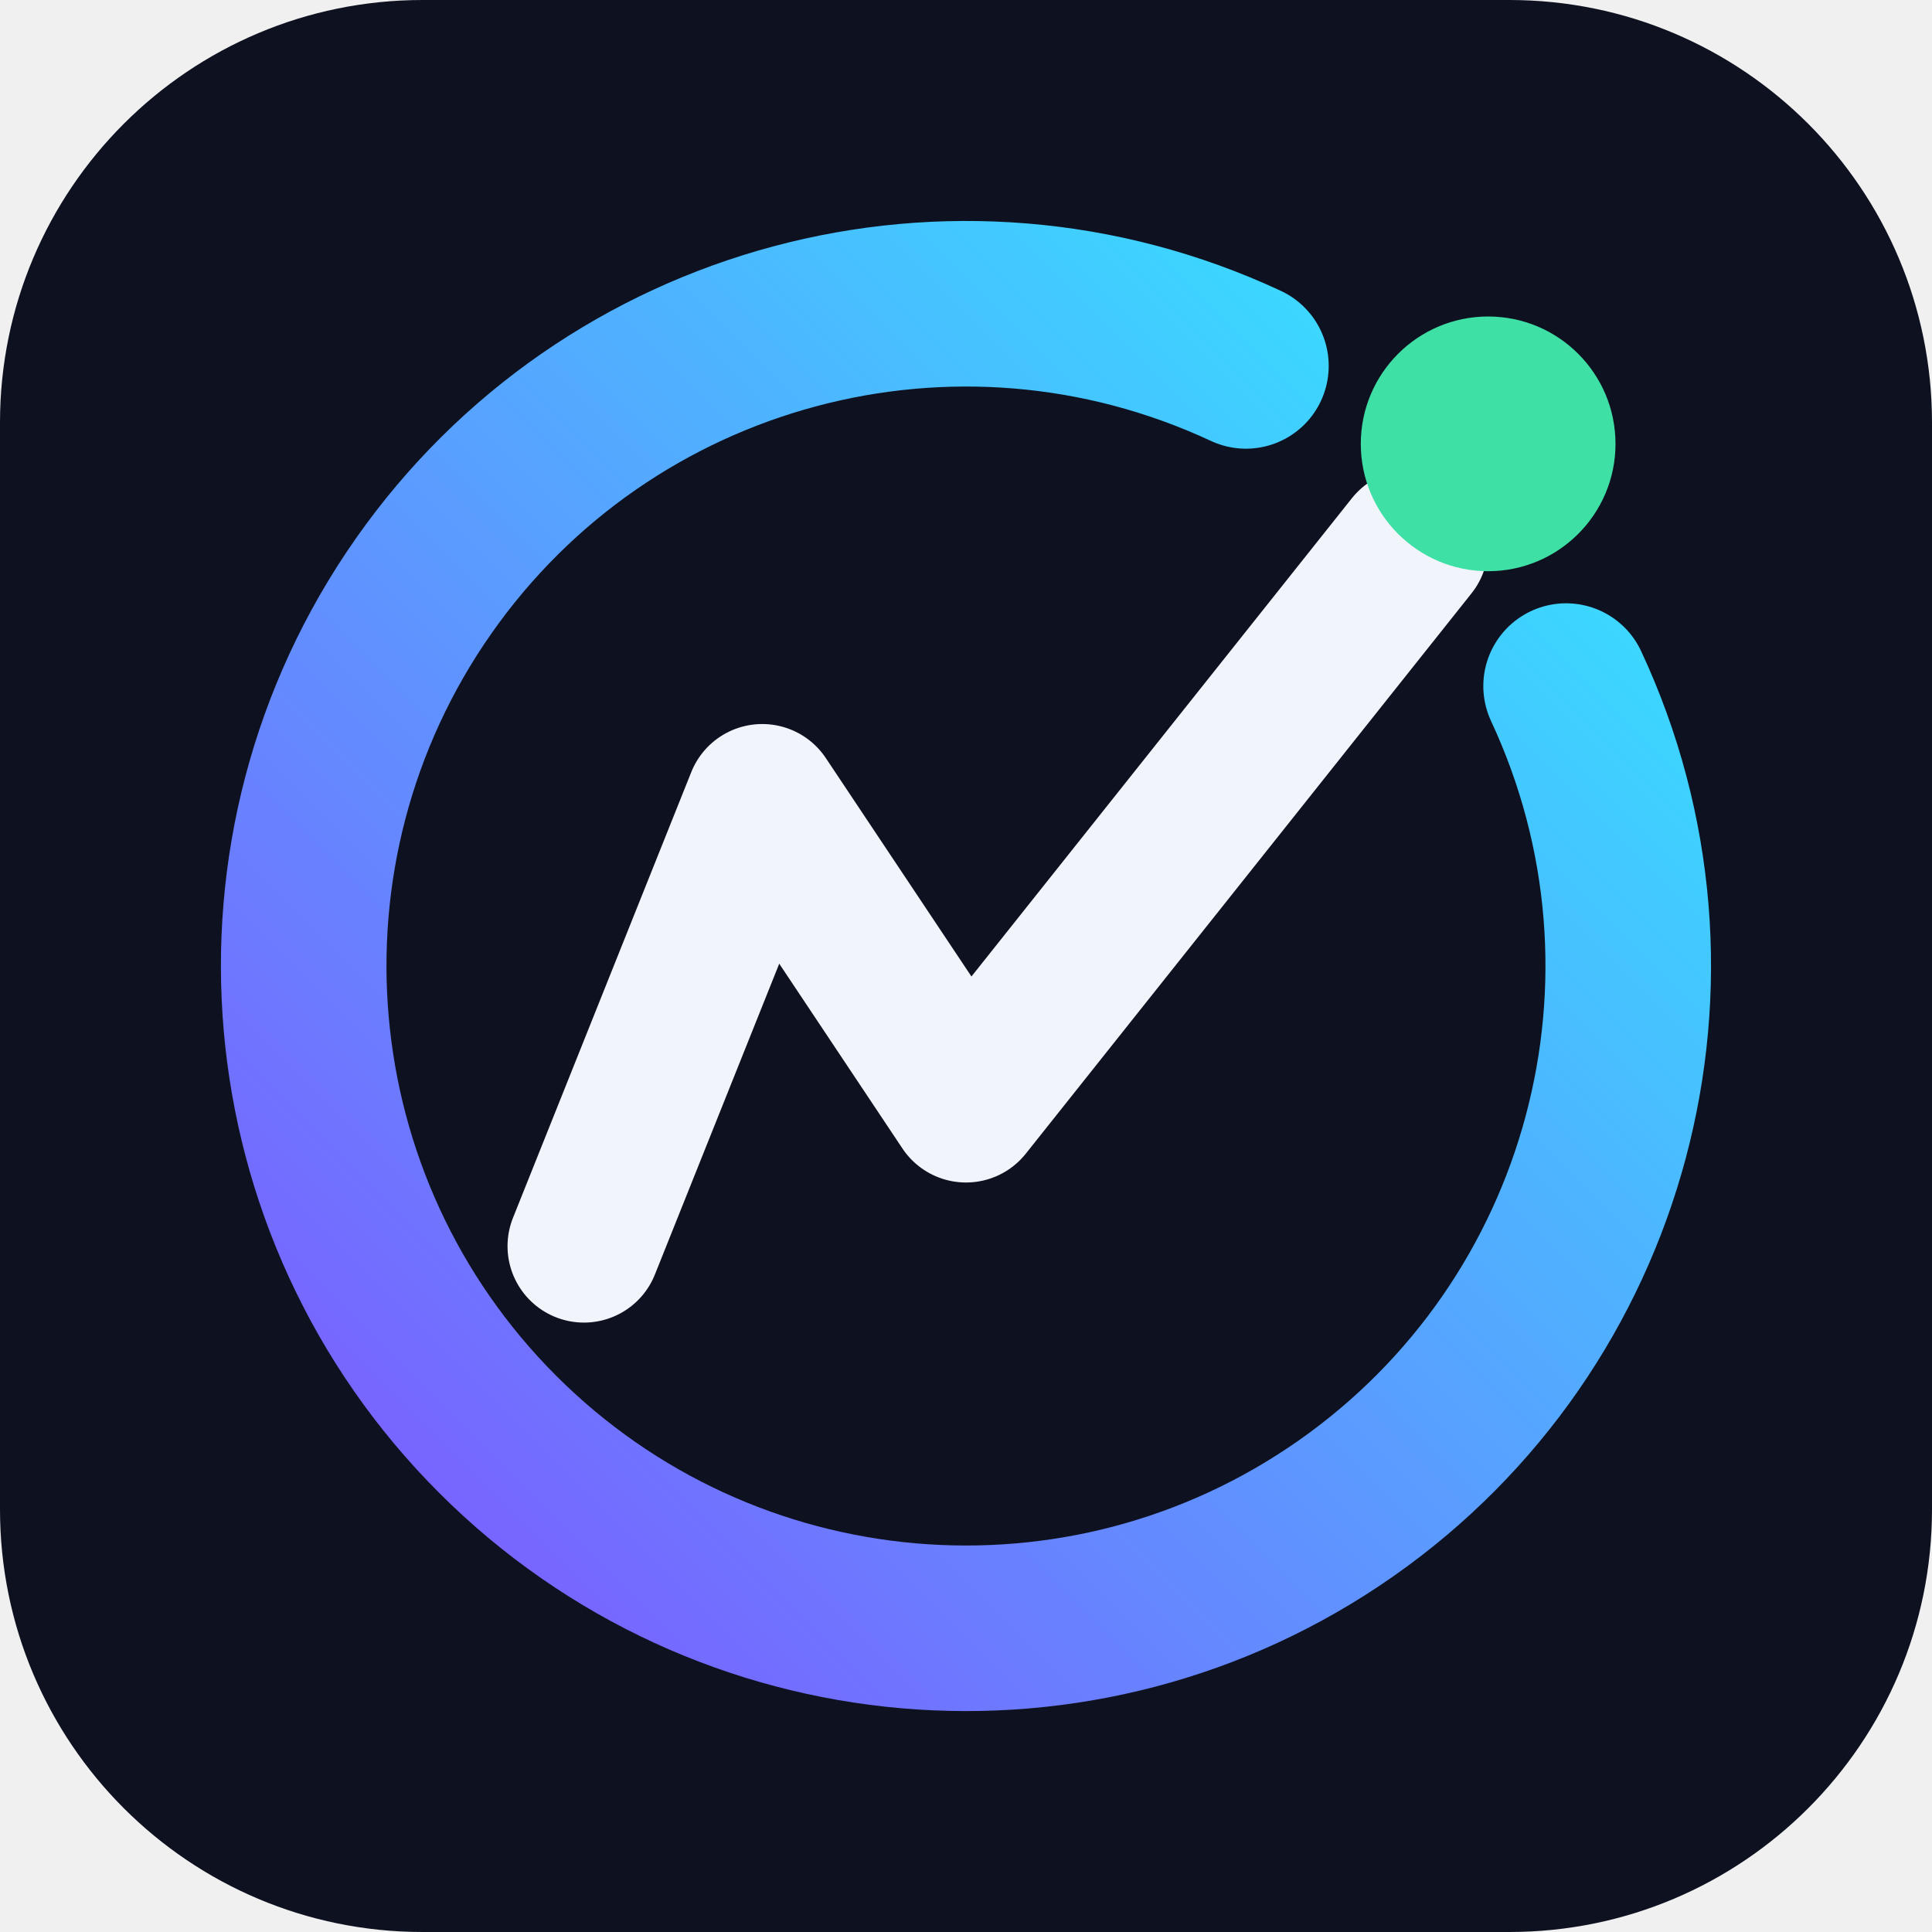
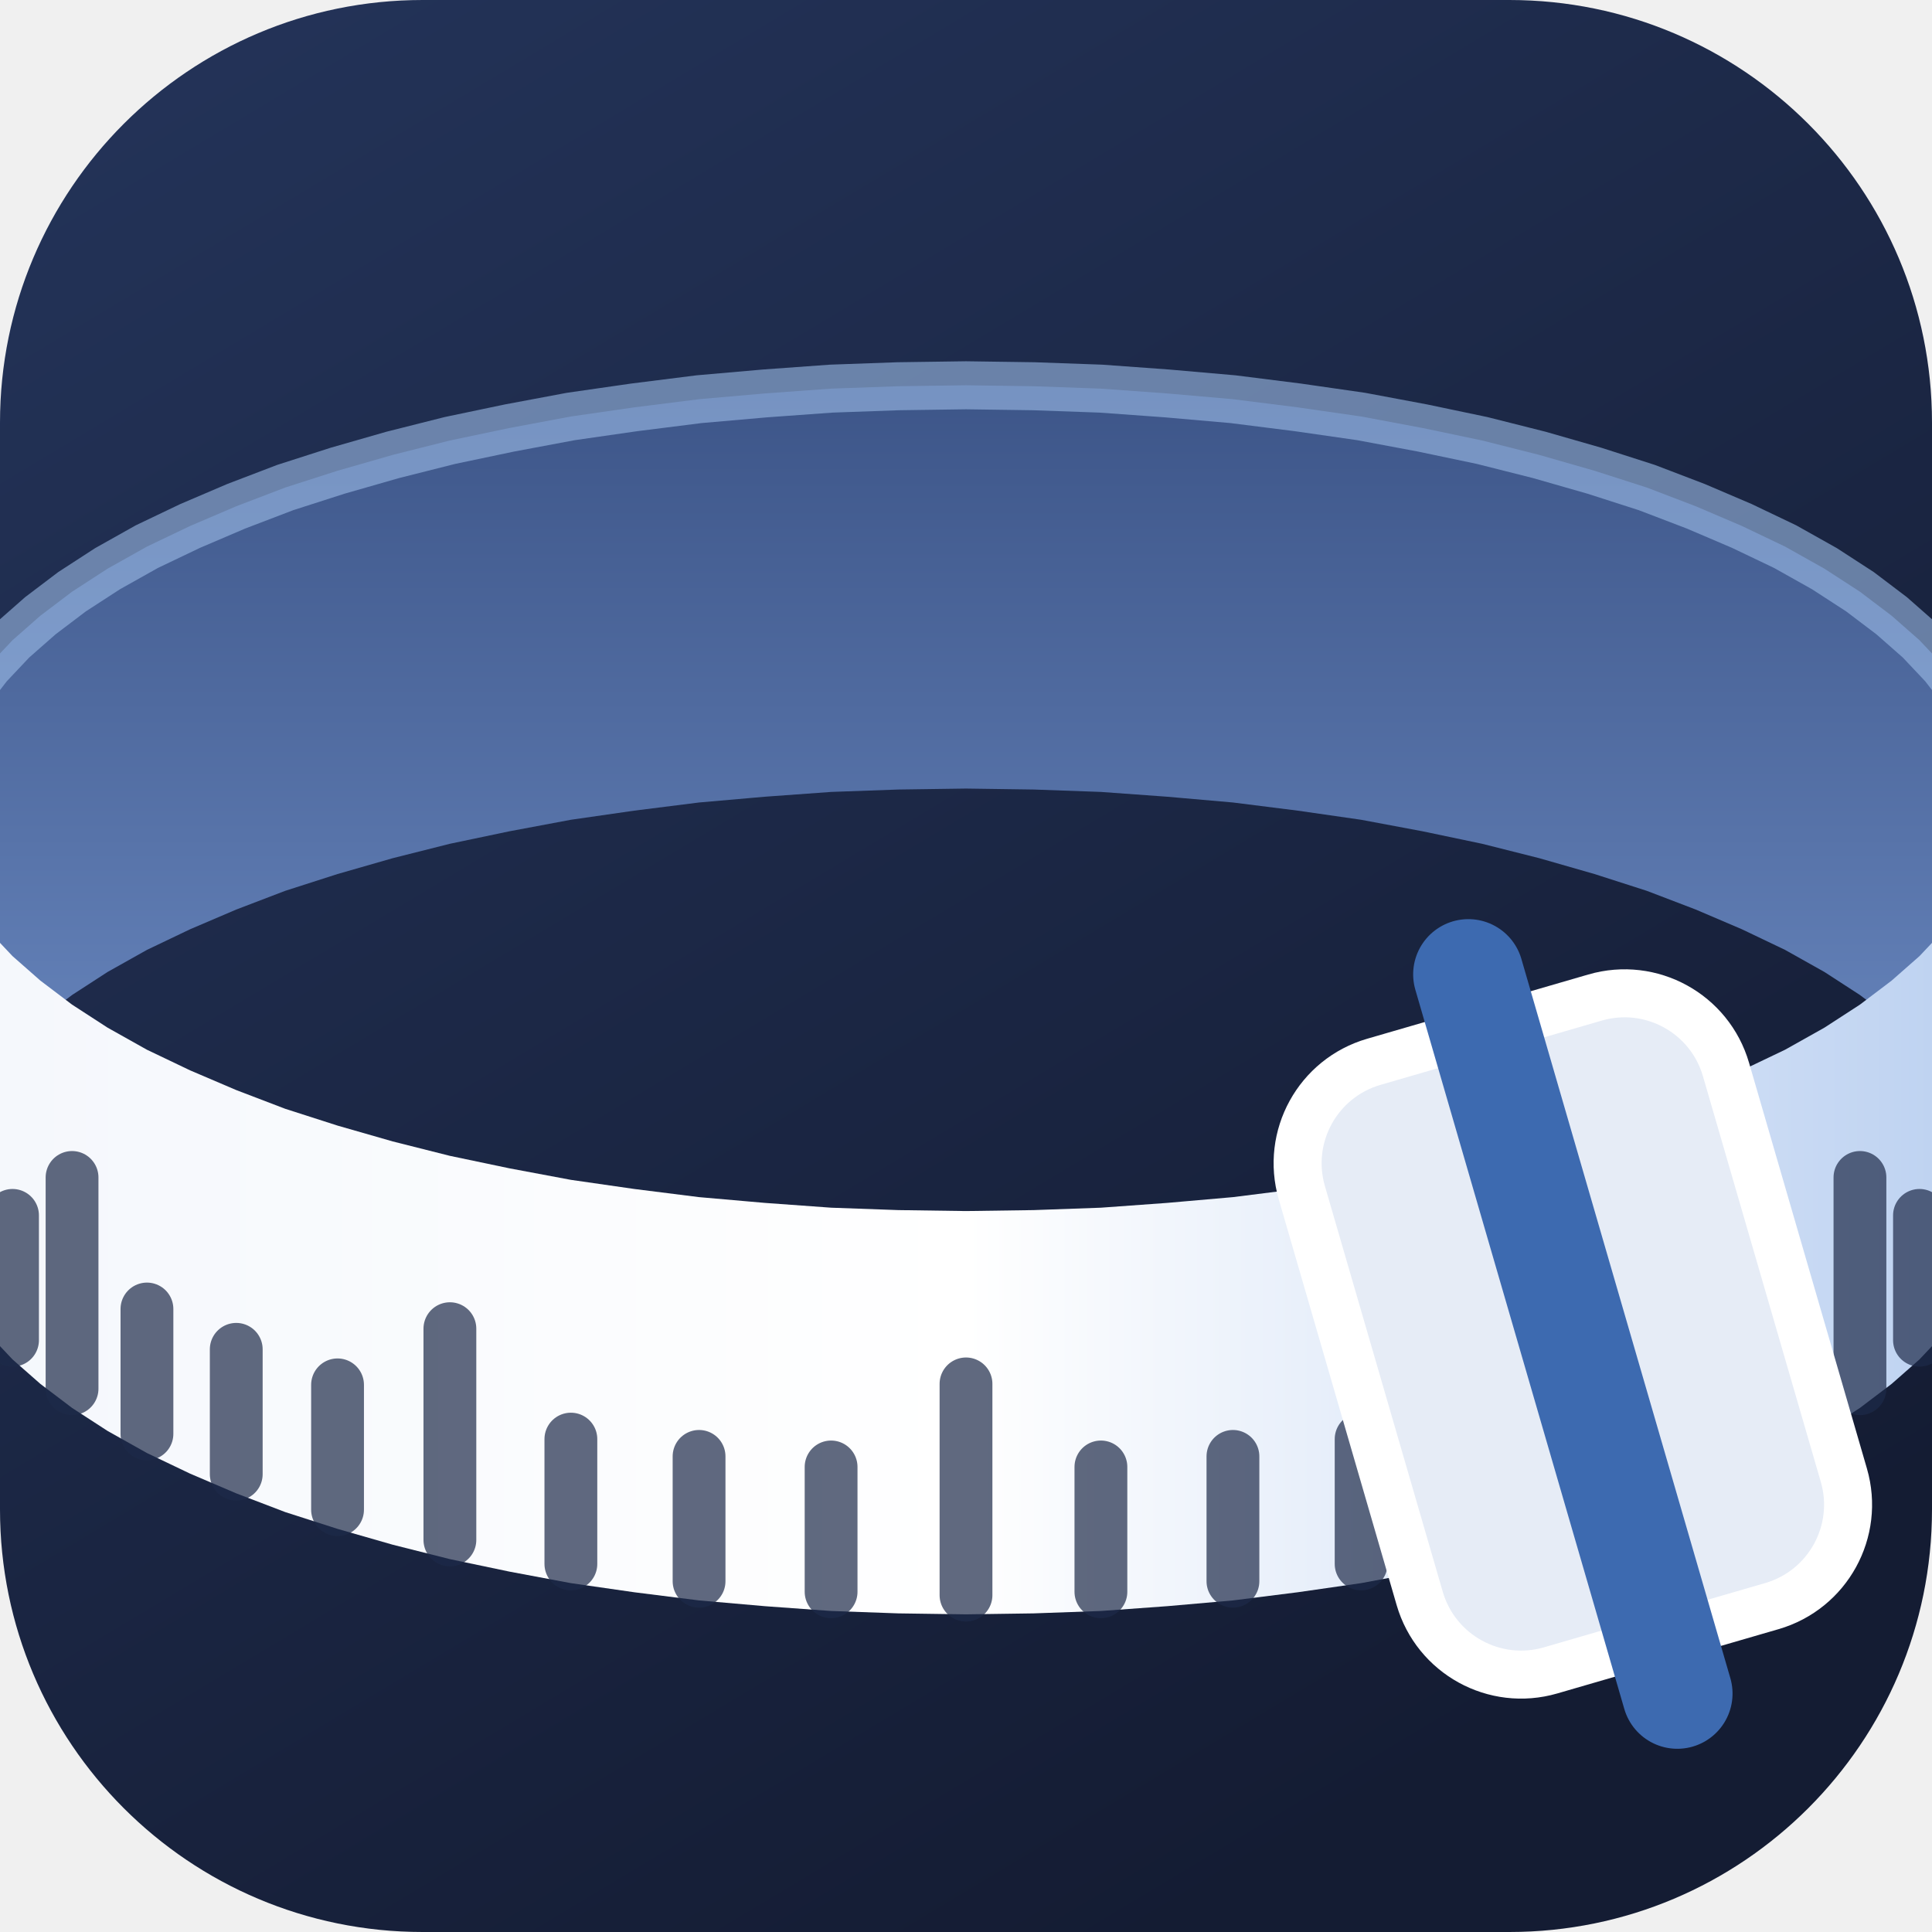
<svg xmlns="http://www.w3.org/2000/svg" viewBox="0 0 64 64">
-   <rect width="64" height="64" rx="14" fill="#0e1220" />
-   <g transform="translate(5 5) scale(.84375)">
+   <defs>
+     <linearGradient id="tile" x1="0" y1="0" x2="0.6" y2="1">
+       <stop offset="0" stop-color="#24345a" />
+       <stop offset="1" stop-color="#141c33" />
+     </linearGradient>
+   </defs>
+   <rect width="64" height="64" rx="14" fill="url(#tile)" />
+   <g transform="translate(32 32) scale(1.12) translate(-32 -32)">
    <defs>
-       <linearGradient id="mc-ring" x1="8" y1="56" x2="56" y2="8" gradientUnits="userSpaceOnUse">
-         <stop offset="0" stop-color="#7c5cff" />
-         <stop offset="1" stop-color="#35e3ff" />
+       <linearGradient id="ffa" x1="10" y1="0" x2="54" y2="0" gradientUnits="userSpaceOnUse">
+         <stop offset="0" stop-color="#f4f7fc" />
+         <stop offset=".5" stop-color="#ffffff" />
+         <stop offset="1" stop-color="#b9cff0" />
+       </linearGradient>
+       <linearGradient id="fba" x1="0" y1="20" x2="0" y2="38" gradientUnits="userSpaceOnUse">
+         <stop offset="0" stop-color="#3a5285" />
+         <stop offset="1" stop-color="#6d8cc4" />
      </linearGradient>
    </defs>
-     <path d="M55.56 21.01A26 26 0 1 1 42.99 8.44" fill="none" stroke="url(#mc-ring)" stroke-width="6.5" stroke-linecap="round" />
-     <path d="M17 43 24 25.5 32 37.5 49.5 15.5" fill="none" stroke="#f2f4fb" stroke-width="6" stroke-linecap="round" stroke-linejoin="round" />
-     <circle cx="52.5" cy="11.5" r="5" fill="#3fe0a5" />
+     <g transform="translate(32 33) scale(1.42) translate(-32 -33.7)">
+       <path d="M10.5 29.5 L10.55 28.94 L10.68 28.38 L10.91 27.82 L11.23 27.27 L11.64 26.74 L12.14 26.21 L12.72 25.7 L13.38 25.2 L14.12 24.72 L14.94 24.26 L15.84 23.83 L16.8 23.42 L17.82 23.03 L18.91 22.68 L20.06 22.35 L21.25 22.05 L22.49 21.79 L23.77 21.55 L25.09 21.36 L26.44 21.19 L27.81 21.07 L29.19 20.97 L30.59 20.92 L32 20.9 L33.41 20.92 L34.81 20.97 L36.19 21.07 L37.56 21.19 L38.91 21.36 L40.23 21.55 L41.51 21.79 L42.75 22.05 L43.94 22.35 L45.09 22.68 L46.18 23.03 L47.2 23.42 L48.16 23.83 L49.06 24.26 L49.88 24.72 L50.62 25.2 L51.28 25.7 L51.86 26.21 L52.36 26.74 L52.77 27.27 L53.09 27.82 L53.32 28.38 L53.45 28.94 L53.5 29.5 L53.5 37.9 L53.45 37.34 L53.32 36.78 L53.09 36.22 L52.77 35.67 L52.36 35.14 L51.86 34.61 L51.28 34.1 L50.62 33.6 L49.88 33.12 L49.06 32.66 L48.16 32.23 L47.2 31.82 L46.18 31.43 L45.09 31.08 L43.94 30.75 L42.75 30.45 L41.51 30.19 L40.23 29.95 L38.91 29.76 L37.56 29.59 L36.19 29.47 L34.81 29.37 L33.41 29.32 L32 29.3 L30.59 29.32 L29.19 29.37 L27.81 29.47 L26.44 29.59 L25.09 29.76 L23.77 29.95 L22.49 30.19 L21.25 30.45 L20.06 30.75 L18.91 31.08 L17.82 31.43 L16.8 31.82 L15.84 32.23 L14.94 32.66 L14.12 33.12 L13.38 33.6 L12.72 34.1 L12.14 34.61 L11.64 35.14 L11.23 35.67 L10.91 36.22 L10.68 36.78 L10.55 37.34 L10.5 37.9 Z" fill="url(#fba)" />
+       <path d="M10.5 29.5 L10.55 28.94 L10.68 28.38 L10.91 27.82 L11.23 27.27 L11.64 26.74 L12.14 26.21 L12.72 25.7 L13.38 25.2 L14.12 24.72 L14.94 24.26 L15.84 23.83 L16.8 23.42 L17.82 23.03 L18.91 22.68 L20.06 22.35 L21.25 22.05 L22.49 21.79 L23.77 21.55 L25.09 21.36 L26.44 21.19 L27.81 21.07 L29.19 20.97 L30.59 20.92 L32 20.9 L33.41 20.92 L34.81 20.97 L36.19 21.07 L37.56 21.19 L38.91 21.36 L40.23 21.55 L41.51 21.79 L42.75 22.05 L43.94 22.35 L45.09 22.68 L46.18 23.03 L47.2 23.42 L48.16 23.83 L49.06 24.26 L49.88 24.72 L50.62 25.2 L51.28 25.7 L51.86 26.21 L52.36 26.74 L52.77 27.27 L53.09 27.82 L53.32 28.38 L53.45 28.94 L53.5 29.5" fill="none" stroke="#9cbde8" stroke-width="1" opacity=".6" />
+       <path d="M53.5 29.5 L53.45 30.06 L53.32 30.62 L53.09 31.18 L52.77 31.73 L52.36 32.26 L51.86 32.79 L51.28 33.3 L50.62 33.8 L49.88 34.28 L49.06 34.74 L48.16 35.17 L47.2 35.58 L46.18 35.97 L45.09 36.32 L43.94 36.65 L42.75 36.95 L41.51 37.21 L40.23 37.45 L38.91 37.64 L37.56 37.81 L36.19 37.93 L34.81 38.03 L33.41 38.08 L32 38.1 L30.59 38.08 L29.19 38.03 L27.81 37.93 L26.44 37.81 L25.09 37.64 L23.77 37.45 L22.49 37.21 L21.25 36.95 L20.06 36.65 L18.91 36.32 L17.82 35.97 L16.8 35.58 L15.84 35.17 L14.94 34.74 L14.12 34.28 L13.38 33.8 L12.72 33.3 L12.14 32.79 L11.64 32.26 L11.23 31.73 L10.91 31.18 L10.68 30.62 L10.55 30.06 L10.5 29.5 L10.5 37.9 L10.55 38.46 L10.68 39.02 L10.91 39.58 L11.23 40.13 L11.64 40.66 L12.14 41.19 L12.72 41.7 L13.38 42.2 L14.12 42.68 L14.94 43.14 L15.84 43.57 L16.8 43.98 L17.82 44.37 L18.91 44.72 L20.06 45.05 L21.25 45.35 L22.49 45.61 L23.77 45.85 L25.09 46.04 L26.44 46.21 L27.81 46.33 L29.19 46.43 L30.59 46.48 L32 46.5 L33.41 46.48 L34.81 46.43 L36.19 46.33 L37.56 46.21 L38.91 46.04 L40.23 45.85 L41.51 45.61 L42.75 45.35 L43.94 45.05 L45.09 44.72 L46.18 44.37 L47.2 43.98 L48.16 43.57 L49.06 43.14 L49.88 42.68 L50.62 42.2 L51.28 41.7 L51.86 41.19 L52.36 40.66 L52.77 40.13 L53.09 39.58 L53.32 39.02 L53.45 38.46 L53.5 37.9 Z" fill="url(#ffa)" />
+       <path d="M53.32 38.62v-2.6 M52.77 39.73v-2.6 M51.86 40.79v-2.6 M50.62 41.8v-4.4 M49.06 42.74v-2.6 M47.2 43.58v-2.6 M40.23 45.45v-2.6 M37.56 45.81v-2.6 M34.81 46.03v-2.6 M32 46.1v-4.4 M29.19 46.03v-2.6 M26.44 45.81v-2.6 M23.77 45.45v-2.6 M21.25 44.95v-4.4 M18.91 44.32v-2.6 M16.8 43.58v-2.6 M14.94 42.74v-2.6 M13.38 41.8v-4.4 M12.14 40.79v-2.6 M11.23 39.73v-2.6 M10.68 38.62v-2.6" stroke="#1d2a48" stroke-width="1.1" stroke-linecap="round" opacity=".7" />
+       <g transform="translate(44.64 40.66) rotate(343.8)">
+         <rect x="-4.6" y="-6.6" width="9.2" height="13.2" rx="2.2" fill="#e6ecf6" stroke="#ffffff" stroke-width="1" />
+         <path d="M0 -7.8V7.8" stroke="#3d6ab0" stroke-width="2.3" stroke-linecap="round" />
+       </g>
+     </g>
  </g>
</svg>
